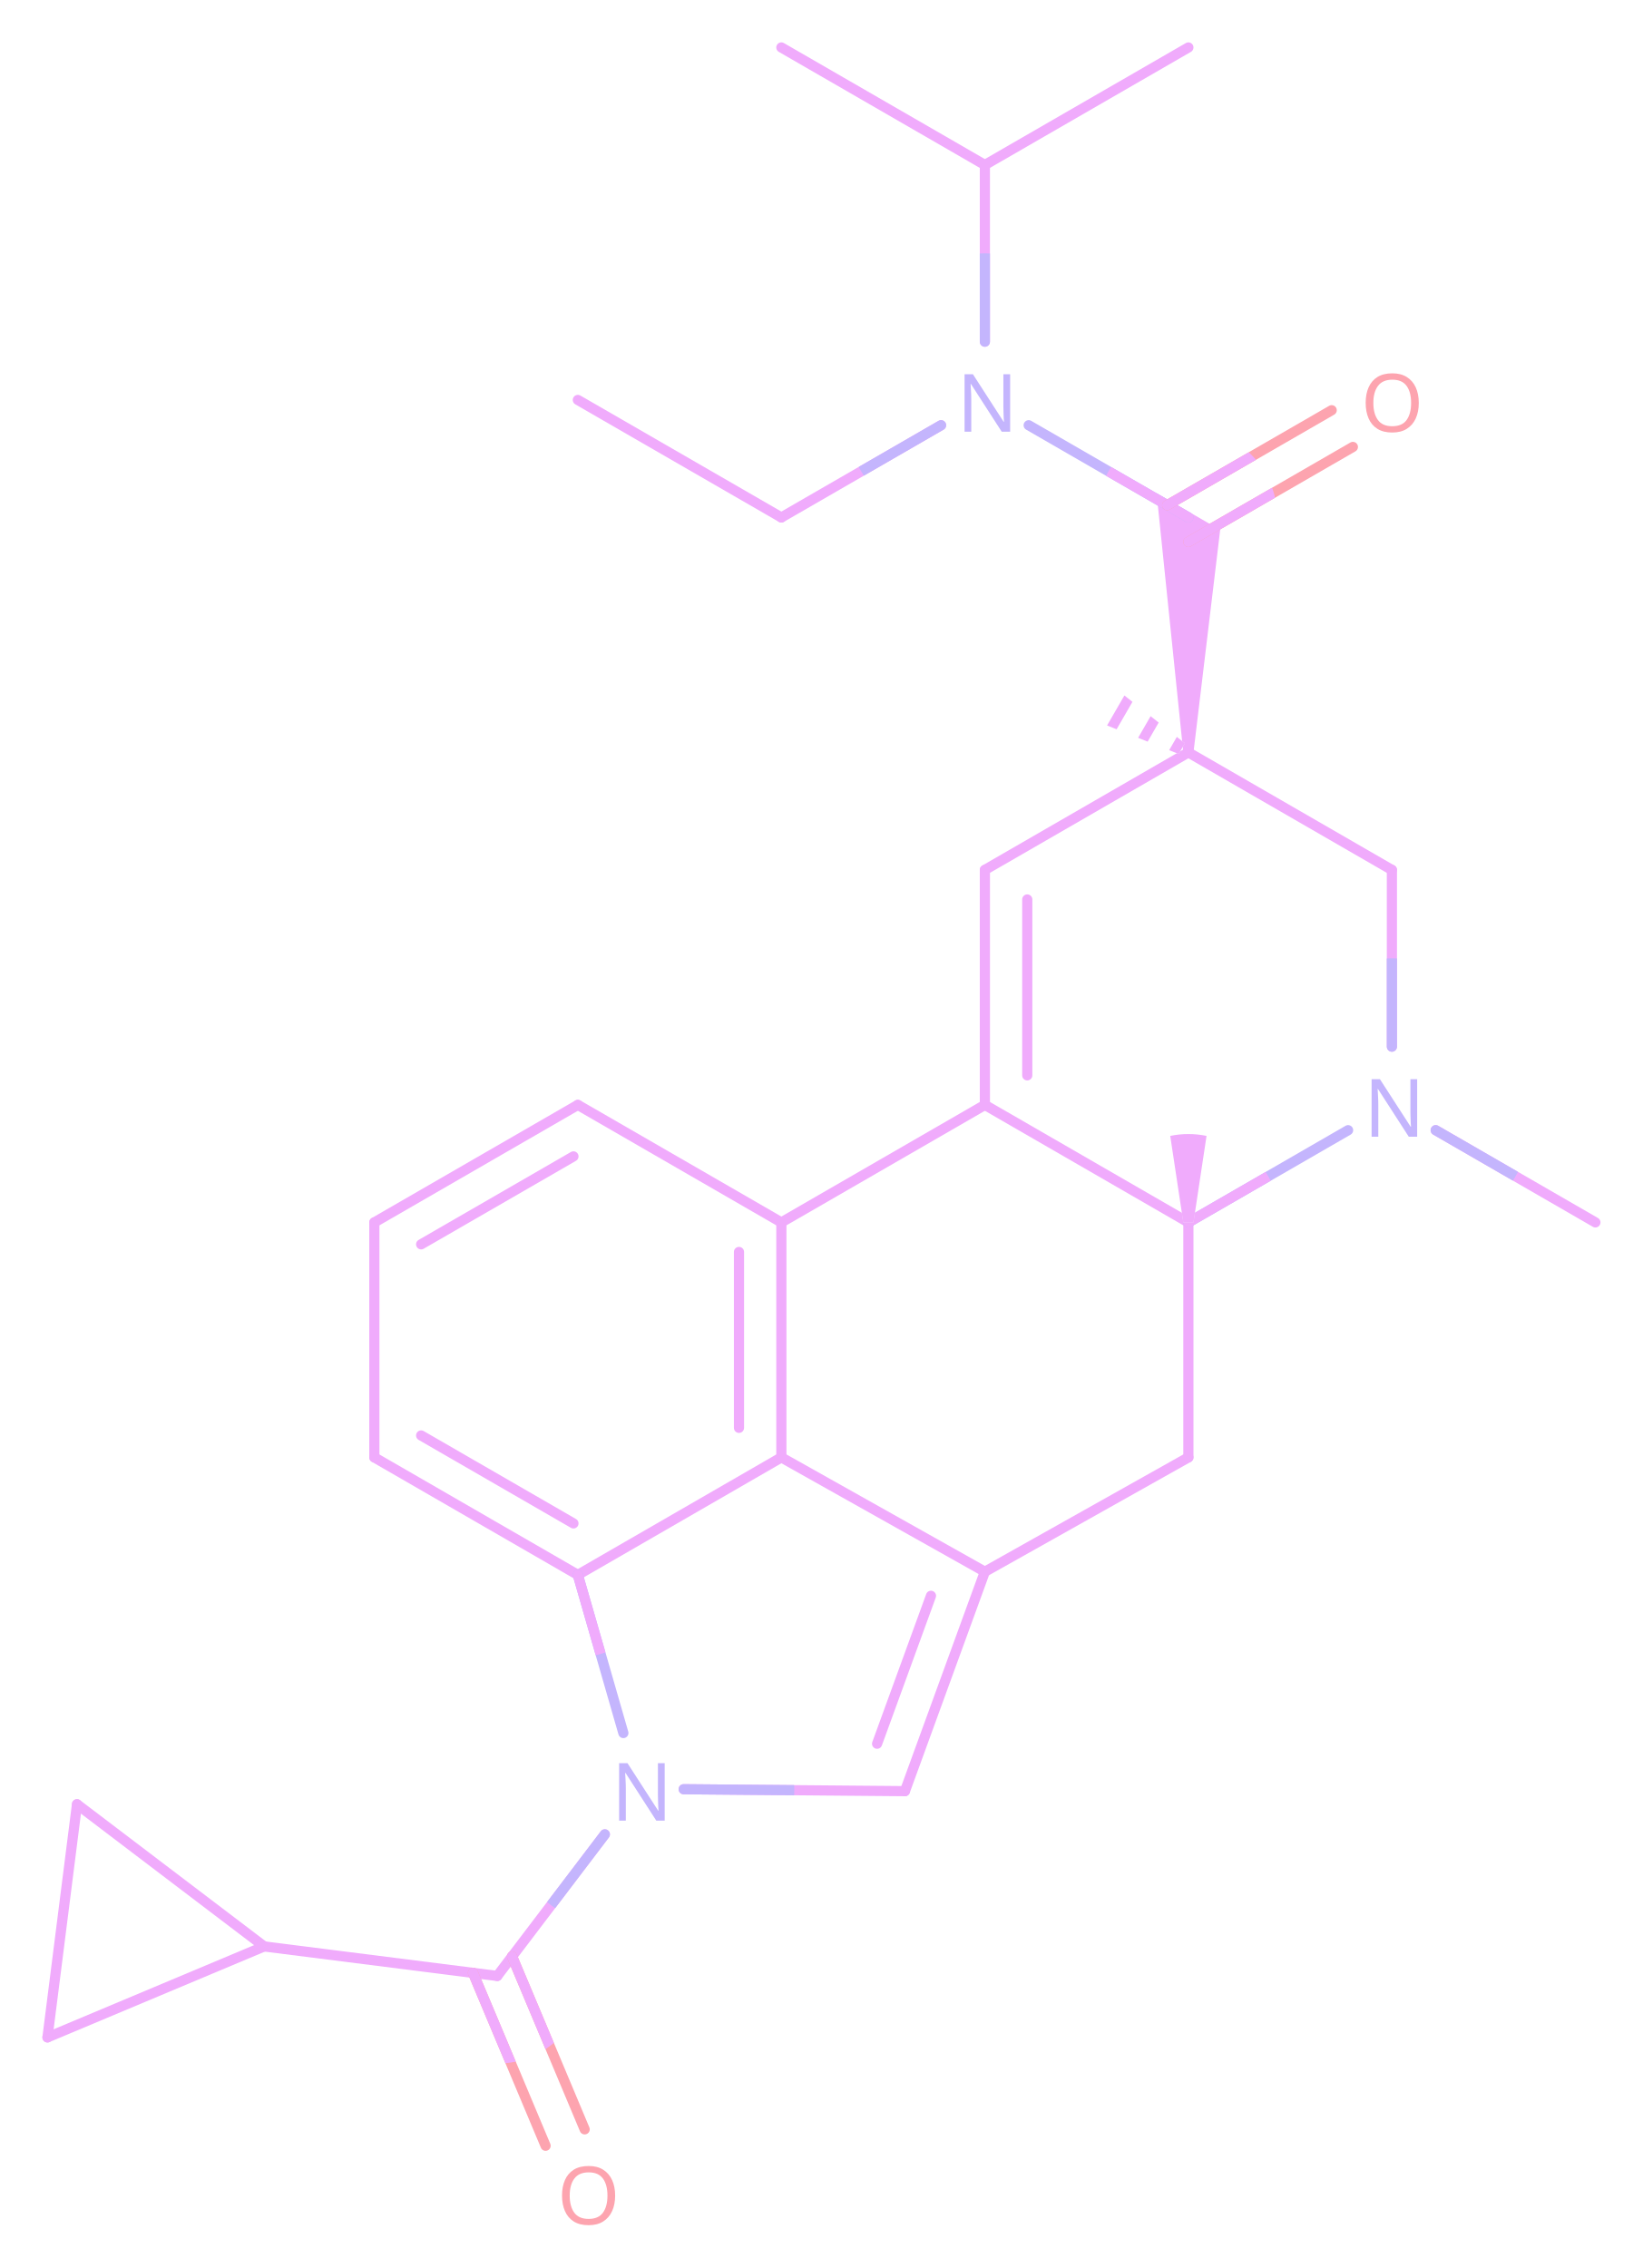
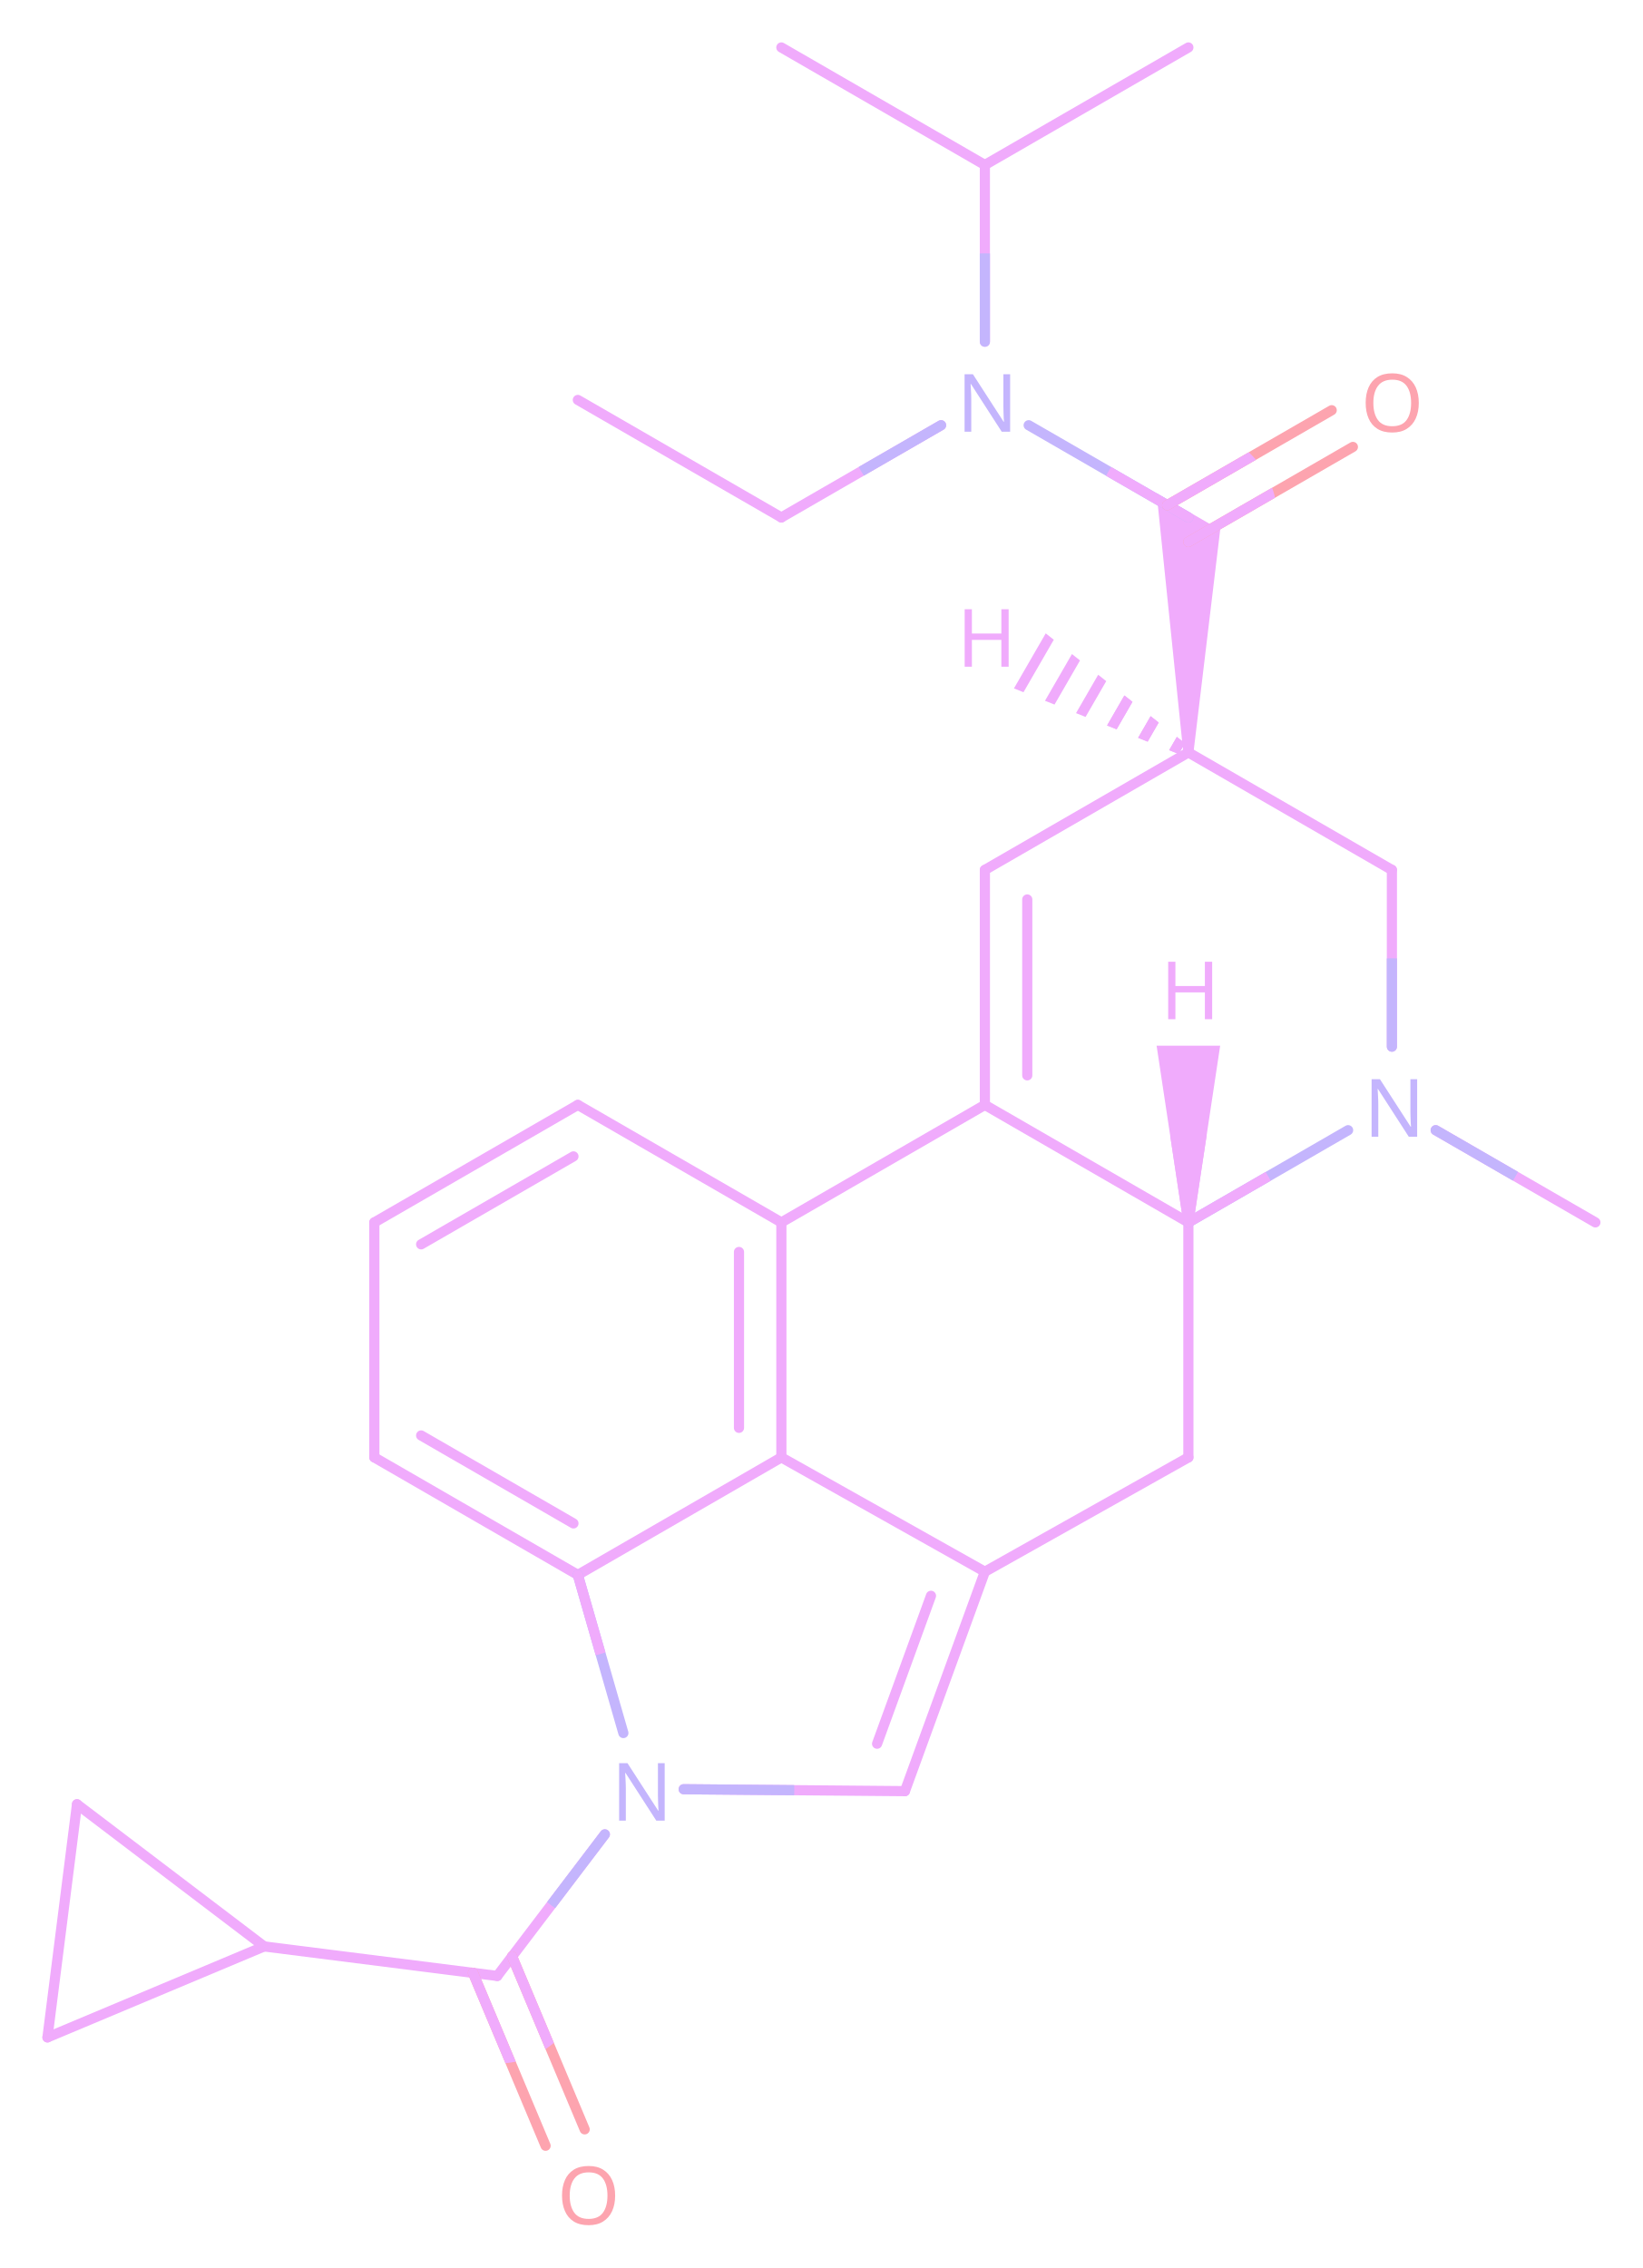
<svg xmlns="http://www.w3.org/2000/svg" fill-opacity="1" color-rendering="auto" color-interpolation="auto" text-rendering="auto" stroke-linecap="square" width="387.659" stroke-miterlimit="10" shape-rendering="auto" stroke-opacity="1" stroke-dasharray="none" font-weight="normal" stroke-width="1" height="535.186" font-family="Dialog" font-style="normal" stroke-linejoin="miter" font-size="12px" stroke-dashoffset="0" image-rendering="auto" version="1.1" id="svg267" style="fill:#f0abfc;stroke:none;">
  <defs id="genericDefs" />
  <g id="g265" transform="translate(-10.16646,-10.68992)" style="fill:#f0abfc;stroke:none">
    <defs id="1285197635343-defs1">
      <clipPath clipPathUnits="userSpaceOnUse" id="1285197635402-clipPath1">
        <path d="M 0,0 H 408 V 558 H 0 Z" id="path3" style="stroke:none" />
      </clipPath>
      <clipPath clipPathUnits="userSpaceOnUse" id="1285197635471-clipPath1">
        <path d="m 338.604,236.82 c -11.517,0 -20.853,9.336 -20.853,20.853 0,11.517 9.336,20.853 20.853,20.853 11.517,0 20.853,-9.336 20.853,-20.853 0,-11.517 -9.336,-20.853 -20.853,-20.853 z" id="path6" style="stroke:none" />
      </clipPath>
      <clipPath clipPathUnits="userSpaceOnUse" id="1285197635775-clipPath1">
        <path d="m 290.583,277.387 c -12.017,0 -21.758,9.742 -21.758,21.758 0,12.017 9.742,21.758 21.758,21.758 12.017,0 21.758,-9.741 21.758,-21.758 0,-12.017 -9.741,-21.758 -21.758,-21.758 z" id="path9" style="stroke:none" />
      </clipPath>
      <clipPath clipPathUnits="userSpaceOnUse" id="1285197635903-clipPath1">
        <path d="m 171.492,406.795 c -14.416,0 -26.103,11.687 -26.103,26.103 0,14.416 11.687,26.103 26.103,26.103 14.416,0 26.103,-11.687 26.103,-26.103 0,-14.416 -11.687,-26.103 -26.103,-26.103 z" id="path12" style="stroke:none" />
      </clipPath>
      <clipPath clipPathUnits="userSpaceOnUse" id="1285197635637-clipPath1">
        <path d="m 146.519,362.905 c -10.724,0 -19.417,8.693 -19.417,19.417 0,10.724 8.693,19.417 19.417,19.417 10.724,0 19.417,-8.693 19.417,-19.417 0,-10.724 -8.693,-19.417 -19.417,-19.417 z" id="path15" style="stroke:none" />
      </clipPath>
      <clipPath clipPathUnits="userSpaceOnUse" id="1285197635620-clipPath1">
        <path d="m 290.583,111.033 c -12.017,0 -21.758,9.741 -21.758,21.758 0,12.017 9.742,21.758 21.758,21.758 12.017,0 21.758,-9.741 21.758,-21.758 0,-12.017 -9.741,-21.758 -21.758,-21.758 z" id="path18" style="stroke:none" />
      </clipPath>
      <clipPath clipPathUnits="userSpaceOnUse" id="1285197635245-clipPath1">
        <path d="m 232.226,89.275 c -12.017,0 -21.758,9.741 -21.758,21.758 0,12.017 9.741,21.758 21.758,21.758 12.017,0 21.758,-9.742 21.758,-21.758 0,-12.017 -9.741,-21.758 -21.758,-21.758 z" id="path21" style="stroke:none" />
      </clipPath>
      <clipPath clipPathUnits="userSpaceOnUse" id="128519763593-clipPath1">
        <path d="m 290.583,111.824 c -11.58,0 -20.967,9.387 -20.967,20.968 0,11.58 9.387,20.967 20.967,20.967 11.58,0 20.968,-9.387 20.968,-20.967 0,-11.58 -9.387,-20.968 -20.968,-20.968 z" id="path24" style="stroke:none" />
      </clipPath>
      <clipPath clipPathUnits="userSpaceOnUse" id="1285197635562-clipPath1">
        <path d="m 290.583,278.293 c -11.516,0 -20.852,9.336 -20.852,20.852 0,11.516 9.336,20.852 20.852,20.852 11.516,0 20.852,-9.336 20.852,-20.852 0,-11.516 -9.336,-20.852 -20.852,-20.852 z" id="path27" style="stroke:none" />
      </clipPath>
      <clipPath clipPathUnits="userSpaceOnUse" id="128519763584-clipPath1">
        <path d="m 290.583,166.64 c -11.93,0 -21.601,9.671 -21.601,21.601 0,11.93 9.671,21.601 21.601,21.601 11.93,0 21.601,-9.671 21.601,-21.601 0,-11.93 -9.671,-21.601 -21.601,-21.601 z" id="path30" style="stroke:none" />
      </clipPath>
      <clipPath clipPathUnits="userSpaceOnUse" id="1285197635556-clipPath1">
        <path d="m 348.939,255.628 c -12.017,0 -21.758,9.742 -21.758,21.758 0,12.017 9.741,21.758 21.758,21.758 12.017,0 21.758,-9.742 21.758,-21.758 0,-12.017 -9.741,-21.758 -21.758,-21.758 z" id="path33" style="stroke:none" />
      </clipPath>
      <clipPath clipPathUnits="userSpaceOnUse" id="1285197635787-clipPath1">
        <path d="m 242.561,70.468 c -11.516,0 -20.852,9.336 -20.852,20.852 0,11.516 9.336,20.852 20.852,20.852 11.516,0 20.852,-9.336 20.852,-20.852 0,-11.516 -9.336,-20.852 -20.852,-20.852 z" id="path36" style="stroke:none" />
      </clipPath>
      <clipPath clipPathUnits="userSpaceOnUse" id="1285197635957-clipPath1">
        <path d="m 152.888,422.568 c -11.587,0 -20.98,9.393 -20.98,20.98 0,11.587 9.393,20.98 20.98,20.98 11.587,0 20.98,-9.393 20.98,-20.98 0,-11.587 -9.393,-20.98 -20.98,-20.98 z" id="path39" style="stroke:none" />
      </clipPath>
      <clipPath clipPathUnits="userSpaceOnUse" id="1285197635521-clipPath1">
        <path d="m 127.505,456.283 c -11.42,0 -20.678,9.258 -20.678,20.678 0,11.421 9.258,20.678 20.678,20.678 11.421,0 20.679,-9.258 20.679,-20.678 0,-11.42 -9.258,-20.678 -20.679,-20.678 z" id="path42" style="stroke:none" />
      </clipPath>
      <clipPath clipPathUnits="userSpaceOnUse" id="1285197635324-clipPath1">
        <path d="m -331.971,-258.919 h 408 v 558 h -408 z" id="path45" style="stroke:none" />
      </clipPath>
      <clipPath clipPathUnits="userSpaceOnUse" id="1285197635145-clipPath1">
        <path d="m -154.415,-420.307 h 408 v 558 h -408 z" id="path48" style="stroke:none" />
      </clipPath>
      <clipPath clipPathUnits="userSpaceOnUse" id="1285197635377-clipPath1">
        <path d="m -235.929,-92.566 h 408 v 558 h -408 z" id="path51" style="stroke:none" />
      </clipPath>
      <clipPath clipPathUnits="userSpaceOnUse" id="128519763523-clipPath1">
        <path d="m -331.26,-92.566 h 408 v 558 h -408 z" id="path54" style="stroke:none" />
      </clipPath>
      <clipPath clipPathUnits="userSpaceOnUse" id="1285197635708-clipPath1">
        <path d="m -283.973,-231.194 h 408 v 558 h -408 z" id="path57" style="stroke:none" />
      </clipPath>
      <clipPath clipPathUnits="userSpaceOnUse" id="1285197635634-clipPath1">
        <path d="m -235.952,-148.017 h 408 v 558 h -408 z" id="path60" style="stroke:none" />
      </clipPath>
      <clipPath clipPathUnits="userSpaceOnUse" id="1285197635986-clipPath1">
        <path d="m -141.63,-515.588 h 408 V 42.412 h -408 z" id="path63" style="stroke:none" />
      </clipPath>
    </defs>
    <g text-rendering="geometricPrecision" id="g69" style="fill:#f0abfc;stroke:none">
      <path d="m 146.08,284.608 c 0.574,-0.331 0.771,-1.065 0.439,-1.64 -0.331,-0.574 -1.065,-0.771 -1.639,-0.439 l -35.94,20.751 c -0.574,0.331 -0.771,1.065 -0.439,1.639 0.331,0.574 1.065,0.771 1.639,0.439 z m 1.039,-12.149 c 0.574,-0.331 0.771,-1.065 0.439,-1.639 -0.331,-0.574 -1.065,-0.771 -1.639,-0.439 l -48.021,27.726 c -0.574,0.331 -0.771,1.065 -0.439,1.639 0.332,0.574 1.065,0.771 1.639,0.439 z" clip-path="url(#1285197635402-clipPath1)" id="path67" style="stroke:none;" />
    </g>
    <g text-rendering="geometricPrecision" id="g73" style="fill:#f0abfc;stroke:none">
      <path d="m 99.699,299.145 v 0 55.452 c 0,0.663 -0.537,1.2 -1.2,1.2 -0.663,0 -1.2,-0.537 -1.2,-1.2 v 0 -55.452 c 0,-0.663 0.537,-1.2 1.2,-1.2 0.663,0 1.2,0.537 1.2,1.2 z" clip-path="url(#1285197635402-clipPath1)" id="path71" style="stroke:none;" />
    </g>
    <g text-rendering="geometricPrecision" id="g77" style="fill:#f0abfc;stroke:none">
      <path d="m 110.14,348.382 c -0.574,-0.331 -1.308,-0.135 -1.639,0.439 -0.331,0.574 -0.135,1.308 0.439,1.639 L 144.88,371.212 c 0.574,0.332 1.308,0.135 1.639,-0.439 0.331,-0.574 0.135,-1.308 -0.439,-1.64 z m -11.041,5.174 c -0.574,-0.331 -1.308,-0.135 -1.639,0.439 -0.331,0.574 -0.135,1.308 0.439,1.639 l 48.021,27.726 c 0.574,0.331 1.308,0.135 1.639,-0.439 0.332,-0.574 0.135,-1.308 -0.439,-1.639 z" clip-path="url(#1285197635402-clipPath1)" id="path75" style="stroke:none;" />
    </g>
    <g text-rendering="geometricPrecision" id="g81" style="fill:#f0abfc;stroke:none">
      <path d="m 145.919,381.283 v 0 l 48.021,-27.726 c 0.574,-0.331 1.308,-0.135 1.639,0.439 0.331,0.574 0.135,1.308 -0.439,1.639 v 0 l -48.021,27.726 c -0.574,0.331 -1.308,0.135 -1.639,-0.439 -0.331,-0.574 -0.135,-1.308 0.439,-1.639 z" clip-path="url(#1285197635402-clipPath1)" id="path79" style="stroke:none;" />
    </g>
    <g text-rendering="geometricPrecision" id="g85" style="fill:#f0abfc;stroke:none">
      <path d="m 183.339,347.622 c 0,0.663 0.537,1.2 1.2,1.2 0.663,0 1.2,-0.537 1.2,-1.2 v -41.502 c 0,-0.663 -0.537,-1.2 -1.2,-1.2 -0.663,0 -1.2,0.537 -1.2,1.2 z m 10.002,6.975 c 0,0.663 0.537,1.2 1.2,1.2 0.663,0 1.2,-0.537 1.2,-1.2 v -55.452 c 0,-0.663 -0.537,-1.2 -1.2,-1.2 -0.663,0 -1.2,0.537 -1.2,1.2 z" clip-path="url(#1285197635402-clipPath1)" id="path83" style="stroke:none;" />
    </g>
    <g text-rendering="geometricPrecision" id="g89" style="fill:#f0abfc;stroke:none">
      <path d="m 147.12,270.379 v 0 l 48.021,27.726 c 0.574,0.331 0.771,1.065 0.439,1.639 -0.331,0.574 -1.065,0.771 -1.639,0.439 v 0 l -48.021,-27.726 c -0.574,-0.331 -0.771,-1.065 -0.439,-1.639 0.331,-0.574 1.065,-0.771 1.639,-0.439 z" clip-path="url(#1285197635402-clipPath1)" id="path87" style="stroke:none;" />
    </g>
    <g text-rendering="geometricPrecision" id="g93" style="fill:#f0abfc;stroke:none">
      <path d="m 241.974,380.526 v 0 l 48.021,-26.976 c 0.578,-0.325 1.31,-0.119 1.634,0.459 0.325,0.578 0.119,1.31 -0.459,1.634 v 0 l -48.021,26.976 c -0.578,0.325 -1.31,0.119 -1.634,-0.459 -0.325,-0.578 -0.119,-1.31 0.459,-1.634 z" clip-path="url(#1285197635402-clipPath1)" id="path91" style="stroke:none;" />
    </g>
    <g text-rendering="geometricPrecision" id="g97" style="fill:#f0abfc;stroke:none">
      <path d="m 289.382,354.596 v 0 -55.452 c 0,-0.663 0.537,-1.2 1.2,-1.2 0.663,0 1.2,0.537 1.2,1.2 v 0 55.452 c 0,0.663 -0.537,1.2 -1.2,1.2 -0.663,0 -1.2,-0.537 -1.2,-1.2 z" clip-path="url(#1285197635402-clipPath1)" id="path95" style="stroke:none;" />
    </g>
    <g text-rendering="geometricPrecision" id="g101" style="fill:#f0abfc;stroke:none">
      <path d="m 243.162,270.379 v 0 l 48.021,27.726 c 0.574,0.331 0.771,1.065 0.439,1.639 -0.331,0.574 -1.065,0.771 -1.639,0.439 v 0 l -48.021,-27.726 c -0.574,-0.331 -0.771,-1.065 -0.439,-1.639 0.332,-0.574 1.065,-0.771 1.64,-0.439 z" clip-path="url(#1285197635402-clipPath1)" id="path99" style="stroke:none;" />
    </g>
    <g text-rendering="geometricPrecision" id="g105" style="fill:#f0abfc;stroke:none">
      <path d="m 195.128,353.55 v 0 l 48.021,26.976 c 0.578,0.325 0.783,1.056 0.459,1.634 -0.325,0.578 -1.056,0.783 -1.634,0.459 v 0 l -48.021,-26.976 c -0.578,-0.325 -0.783,-1.056 -0.459,-1.634 0.325,-0.578 1.056,-0.783 1.634,-0.459 z" clip-path="url(#1285197635402-clipPath1)" id="path103" style="stroke:none;" />
    </g>
    <g text-rendering="geometricPrecision" id="g109" style="fill:#f0abfc;stroke:none">
      <path d="m 243.162,272.458 v 0 l -48.021,27.726 c -0.574,0.331 -1.308,0.135 -1.639,-0.439 -0.332,-0.574 -0.135,-1.308 0.439,-1.639 v 0 l 48.021,-27.726 c 0.574,-0.331 1.308,-0.135 1.64,0.439 0.331,0.574 0.135,1.308 -0.439,1.639 z" clip-path="url(#1285197635402-clipPath1)" id="path107" style="stroke:none;" />
    </g>
    <g text-rendering="geometricPrecision" id="g113" style="fill:#f0abfc;stroke:none">
      <path d="m 291.183,189.281 v 0 l -48.021,27.726 c -0.574,0.332 -1.308,0.135 -1.64,-0.439 -0.331,-0.574 -0.135,-1.308 0.439,-1.64 v 0 l 48.021,-27.726 c 0.574,-0.331 1.308,-0.135 1.639,0.439 0.332,0.574 0.135,1.308 -0.439,1.639 z" clip-path="url(#1285197635402-clipPath1)" id="path111" style="stroke:none;" />
    </g>
    <g text-rendering="geometricPrecision" id="g119" style="fill:#f0abfc;stroke:none">
      <path d="m 337.404,257.673 v 0 -41.706 c 0,-0.663 0.537,-1.2 1.2,-1.2 0.663,0 1.2,0.537 1.2,1.2 v 0 41.706 c 0,0.663 -0.537,1.2 -1.2,1.2 -0.663,0 -1.2,-0.537 -1.2,-1.2 z" clip-path="url(#1285197635402-clipPath1)" id="path115" style="stroke:none;" />
      <path d="m 337.404,257.673 v 0 -41.706 c 0,-0.663 0.537,-1.2 1.2,-1.2 0.663,0 1.2,0.537 1.2,1.2 v 0 41.706 c 0,0.663 -0.537,1.2 -1.2,1.2 -0.663,0 -1.2,-0.537 -1.2,-1.2 z" clip-path="url(#1285197635471-clipPath1)" id="path117" style="fill:#c4b5fd;stroke:none;" />
    </g>
    <g text-rendering="geometricPrecision" id="g123" style="fill:#f0abfc;stroke:none">
      <path d="m 291.183,187.202 v 0 l 48.021,27.726 c 0.574,0.332 0.771,1.065 0.439,1.64 -0.331,0.574 -1.065,0.771 -1.639,0.439 v 0 l -48.021,-27.726 c -0.574,-0.331 -0.771,-1.065 -0.439,-1.639 0.332,-0.574 1.065,-0.771 1.64,-0.439 z" clip-path="url(#1285197635402-clipPath1)" id="path121" style="stroke:none;" />
    </g>
    <g text-rendering="geometricPrecision" id="g127" style="fill:#f0abfc;stroke:none">
      <path d="m 253.764,222.942 c 0,-0.663 -0.537,-1.2 -1.2,-1.2 -0.663,0 -1.2,0.537 -1.2,1.2 v 41.502 c 0,0.663 0.537,1.2 1.2,1.2 0.663,0 1.2,-0.537 1.2,-1.2 z m -10.002,-6.975 c 0,-0.663 -0.537,-1.2 -1.2,-1.2 -0.663,0 -1.2,0.537 -1.2,1.2 v 55.452 c 0,0.663 0.537,1.2 1.2,1.2 0.663,0 1.2,-0.537 1.2,-1.2 z" clip-path="url(#1285197635402-clipPath1)" id="path125" style="stroke:none;" />
    </g>
    <g text-rendering="geometricPrecision" id="g133" style="fill:#c4b5fd;stroke:none;">
      <path d="m 289.983,298.105 v 0 l 37.686,-21.759 c 0.574,-0.331 1.308,-0.135 1.64,0.439 0.331,0.574 0.135,1.308 -0.439,1.64 v 0 l -37.686,21.759 c -0.574,0.331 -1.308,0.135 -1.64,-0.439 -0.331,-0.574 -0.135,-1.308 0.439,-1.639 z" clip-path="url(#1285197635402-clipPath1)" id="path129" style="stroke:none;" />
      <path d="m 289.983,298.105 v 0 l 37.686,-21.759 c 0.574,-0.331 1.308,-0.135 1.64,0.439 0.331,0.574 0.135,1.308 -0.439,1.64 v 0 l -37.686,21.759 c -0.574,0.331 -1.308,0.135 -1.64,-0.439 -0.331,-0.574 -0.135,-1.308 0.439,-1.639 z" clip-path="url(#1285197635775-clipPath1)" id="path131" style="fill:#f0abfc;stroke:none;" />
    </g>
    <g text-rendering="geometricPrecision" id="g139" style="fill:#f0abfc;stroke:none">
      <path d="m 171.502,431.698 v 0 l 52.204,0.455 c 0.663,0.006 1.196,0.548 1.19,1.211 -0.006,0.663 -0.548,1.195 -1.211,1.19 v 0 l -52.204,-0.455 c -0.663,-0.006 -1.196,-0.548 -1.19,-1.211 0.006,-0.663 0.548,-1.196 1.211,-1.19 z" clip-path="url(#1285197635402-clipPath1)" id="path135" style="stroke:none;" />
      <path d="m 171.502,431.698 v 0 l 52.204,0.455 c 0.663,0.006 1.196,0.548 1.19,1.211 -0.006,0.663 -0.548,1.195 -1.211,1.19 v 0 l -52.204,-0.455 c -0.663,-0.006 -1.196,-0.548 -1.19,-1.211 0.006,-0.663 0.548,-1.196 1.211,-1.19 z" clip-path="url(#1285197635903-clipPath1)" id="path137" style="fill:#c4b5fd;stroke:none;" />
    </g>
    <g text-rendering="geometricPrecision" id="g145" style="fill:#c4b5fd;stroke:none;">
      <path d="m 147.673,381.99 v 0 l 10.739,37.319 c 0.183,0.637 -0.184,1.302 -0.822,1.485 -0.637,0.183 -1.302,-0.184 -1.485,-0.822 v 0 l -10.739,-37.319 c -0.183,-0.637 0.184,-1.302 0.822,-1.485 0.637,-0.183 1.302,0.184 1.485,0.822 z" clip-path="url(#1285197635402-clipPath1)" id="path141" style="stroke:none;" />
      <path d="m 147.673,381.99 v 0 l 10.739,37.319 c 0.183,0.637 -0.184,1.302 -0.822,1.485 -0.637,0.183 -1.302,-0.184 -1.485,-0.822 v 0 l -10.739,-37.319 c -0.183,-0.637 0.184,-1.302 0.822,-1.485 0.637,-0.183 1.302,0.184 1.485,0.822 z" clip-path="url(#1285197635637-clipPath1)" id="path143" style="fill:#f0abfc;stroke:none;" />
    </g>
    <g text-rendering="geometricPrecision" id="g149" style="fill:#f0abfc;stroke:none">
      <path d="m 216,421.751 c -0.227,0.623 0.094,1.312 0.717,1.539 0.623,0.227 1.312,-0.094 1.539,-0.717 l 12.717,-34.903 c 0.227,-0.623 -0.094,-1.312 -0.717,-1.539 -0.623,-0.227 -1.312,0.094 -1.538,0.717 z m 6.568,11.191 c -0.227,0.623 0.094,1.312 0.717,1.538 0.623,0.227 1.312,-0.094 1.538,-0.717 l 18.866,-51.781 c 0.227,-0.623 -0.094,-1.312 -0.717,-1.538 -0.623,-0.227 -1.312,0.094 -1.538,0.717 z" clip-path="url(#1285197635402-clipPath1)" id="path147" style="stroke:none;" />
    </g>
    <g text-rendering="geometricPrecision" id="g153" style="fill:#f0abfc;stroke:none">
      <path d="m 290.583,188.241 h 1.2 l 6.301,-52.505 -7.501,-4.331 -7.501,-4.331 6.301,61.167 z" clip-path="url(#1285197635402-clipPath1)" id="path151" style="stroke:none;" />
    </g>
    <g text-rendering="geometricPrecision" id="g159" style="fill:#c4b5fd;stroke:none;">
      <path d="m 289.983,133.831 v 0 l -37.686,-21.758 c -0.574,-0.331 -0.771,-1.065 -0.439,-1.639 0.331,-0.574 1.065,-0.771 1.639,-0.439 v 0 l 37.686,21.758 c 0.574,0.332 0.771,1.065 0.439,1.64 -0.332,0.574 -1.065,0.771 -1.64,0.439 z" clip-path="url(#1285197635402-clipPath1)" id="path155" style="stroke:none;" />
      <path d="m 289.983,133.831 v 0 l -37.686,-21.758 c -0.574,-0.331 -0.771,-1.065 -0.439,-1.639 0.331,-0.574 1.065,-0.771 1.639,-0.439 v 0 l 37.686,21.758 c 0.574,0.332 0.771,1.065 0.439,1.64 -0.332,0.574 -1.065,0.771 -1.64,0.439 z" clip-path="url(#1285197635620-clipPath1)" id="path157" style="fill:#f0abfc;stroke:none;" />
    </g>
    <g text-rendering="geometricPrecision" id="g165" style="fill:#f0abfc;stroke:none">
      <path d="m 232.826,112.072 v 0 L 195.14,133.831 c -0.574,0.331 -1.308,0.135 -1.639,-0.439 -0.332,-0.574 -0.135,-1.308 0.439,-1.64 v 0 l 37.686,-21.758 c 0.574,-0.332 1.308,-0.135 1.639,0.439 0.331,0.574 0.135,1.308 -0.439,1.639 z" clip-path="url(#1285197635402-clipPath1)" id="path161" style="stroke:none;" />
      <path d="m 232.826,112.072 v 0 L 195.14,133.831 c -0.574,0.331 -1.308,0.135 -1.639,-0.439 -0.332,-0.574 -0.135,-1.308 0.439,-1.64 v 0 l 37.686,-21.758 c 0.574,-0.332 1.308,-0.135 1.639,0.439 0.331,0.574 0.135,1.308 -0.439,1.639 z" clip-path="url(#1285197635245-clipPath1)" id="path163" style="fill:#c4b5fd;stroke:none;" />
    </g>
    <g text-rendering="geometricPrecision" id="g171" style="fill:#fda4af;stroke:none;">
      <path d="m 284.982,128.864 c -0.574,0.331 -0.771,1.065 -0.439,1.639 0.331,0.574 1.065,0.771 1.639,0.439 l 38.817,-22.411 c 0.574,-0.332 0.771,-1.065 0.439,-1.64 -0.331,-0.574 -1.065,-0.771 -1.639,-0.439 z m 5.001,8.662 c -0.574,0.332 -0.771,1.065 -0.439,1.639 0.332,0.574 1.065,0.771 1.639,0.439 l 38.817,-22.411 c 0.574,-0.331 0.771,-1.065 0.439,-1.639 -0.332,-0.574 -1.065,-0.771 -1.64,-0.439 z" clip-path="url(#1285197635402-clipPath1)" id="path167" style="stroke:none;" />
      <path d="m 284.982,128.864 c -0.574,0.331 -0.771,1.065 -0.439,1.639 0.331,0.574 1.065,0.771 1.639,0.439 l 38.817,-22.411 c 0.574,-0.332 0.771,-1.065 0.439,-1.64 -0.331,-0.574 -1.065,-0.771 -1.639,-0.439 z m 5.001,8.662 c -0.574,0.332 -0.771,1.065 -0.439,1.639 0.332,0.574 1.065,0.771 1.639,0.439 l 38.817,-22.411 c 0.574,-0.331 0.771,-1.065 0.439,-1.639 -0.332,-0.574 -1.065,-0.771 -1.64,-0.439 z" clip-path="url(#128519763593-clipPath1)" id="path169" style="fill:#f0abfc;stroke:none;" />
    </g>
-     <g text-rendering="geometricPrecision" id="g177" style="fill:#ffffff99;stroke:none;">
+     <g text-rendering="geometricPrecision" id="g177" style="fill:#f0abfc;stroke:none;">
      <path d="m 290.583,299.145 h 1.2 l 6.301,-41.704 h -7.501 -7.501 l 6.301,41.704 z" clip-path="url(#1285197635402-clipPath1)" id="path173" style="stroke:none;" />
      <path d="m 290.583,299.145 h 1.2 l 6.301,-41.704 h -7.501 -7.501 l 6.301,41.704 z" clip-path="url(#1285197635562-clipPath1)" id="path175" style="fill:#f0abfc;stroke:none;" />
    </g>
-     <g text-rendering="geometricPrecision" id="g183" style="fill:#ffffff99;stroke:none;">
+     <g text-rendering="geometricPrecision" id="g183" style="fill:#f0abfc;stroke:none;">
      <path d="m 286.044,187.713 2.254,0.897 1.462,-2.532 v 0 l -1.904,-1.503 v 0 z m -7.325,-2.915 2.254,0.897 2.6,-4.503 v 0 l -1.904,-1.503 v 0 z m -7.325,-2.915 2.254,0.897 3.738,-6.474 v 0 l -1.904,-1.503 z m -7.325,-2.915 2.254,0.897 v 0 l 4.875,-8.445 v 0 l -1.904,-1.503 v 0 z m -7.325,-2.915 2.254,0.897 v 0 l 6.013,-10.416 v 0 l -1.904,-1.503 z m -7.325,-2.915 2.254,0.897 7.151,-12.386 v 0 l -1.904,-1.503 -3.751,6.496 z" clip-path="url(#1285197635402-clipPath1)" id="path179" style="stroke:none;" />
      <path d="m 286.044,187.713 2.254,0.897 1.462,-2.532 v 0 l -1.904,-1.503 v 0 z m -7.325,-2.915 2.254,0.897 2.6,-4.503 v 0 l -1.904,-1.503 v 0 z m -7.325,-2.915 2.254,0.897 3.738,-6.474 v 0 l -1.904,-1.503 z m -7.325,-2.915 2.254,0.897 v 0 l 4.875,-8.445 v 0 l -1.904,-1.503 v 0 z m -7.325,-2.915 2.254,0.897 v 0 l 6.013,-10.416 v 0 l -1.904,-1.503 z m -7.325,-2.915 2.254,0.897 7.151,-12.386 v 0 l -1.904,-1.503 -3.751,6.496 z" clip-path="url(#128519763584-clipPath1)" id="path181" style="fill:#f0abfc;stroke:none;" />
    </g>
    <g text-rendering="geometricPrecision" id="g189" style="fill:#f0abfc;stroke:none">
      <path d="m 349.539,276.346 v 0 l 37.686,21.758 c 0.574,0.331 0.771,1.065 0.439,1.639 -0.331,0.574 -1.065,0.771 -1.639,0.439 v 0 l -37.686,-21.758 c -0.574,-0.332 -0.771,-1.065 -0.439,-1.64 0.331,-0.574 1.065,-0.771 1.639,-0.439 z" clip-path="url(#1285197635402-clipPath1)" id="path185" style="stroke:none;" />
      <path d="m 349.539,276.346 v 0 l 37.686,21.758 c 0.574,0.331 0.771,1.065 0.439,1.639 -0.331,0.574 -1.065,0.771 -1.639,0.439 v 0 l -37.686,-21.758 c -0.574,-0.332 -0.771,-1.065 -0.439,-1.64 0.331,-0.574 1.065,-0.771 1.639,-0.439 z" clip-path="url(#1285197635556-clipPath1)" id="path187" style="fill:#c4b5fd;stroke:none;" />
    </g>
    <g text-rendering="geometricPrecision" id="g195" style="fill:#f0abfc;stroke:none">
      <path d="m 241.361,91.32 v 0 -41.704 c 0,-0.663 0.537,-1.2 1.2,-1.2 0.663,0 1.2,0.537 1.2,1.2 v 0 41.704 c 0,0.663 -0.537,1.2 -1.2,1.2 -0.663,0 -1.2,-0.537 -1.2,-1.2 z" clip-path="url(#1285197635402-clipPath1)" id="path191" style="stroke:none;" />
      <path d="m 241.361,91.32 v 0 -41.704 c 0,-0.663 0.537,-1.2 1.2,-1.2 0.663,0 1.2,0.537 1.2,1.2 v 0 41.704 c 0,0.663 -0.537,1.2 -1.2,1.2 -0.663,0 -1.2,-0.537 -1.2,-1.2 z" clip-path="url(#1285197635787-clipPath1)" id="path193" style="fill:#c4b5fd;stroke:none;" />
    </g>
    <g text-rendering="geometricPrecision" id="g201" style="fill:#f0abfc;stroke:none">
      <path d="m 153.844,444.275 v 0 l -25.383,33.413 c -0.401,0.528 -1.154,0.631 -1.682,0.23 -0.528,-0.401 -0.631,-1.154 -0.23,-1.682 v 0 l 25.383,-33.413 c 0.401,-0.528 1.154,-0.631 1.682,-0.23 0.528,0.401 0.631,1.154 0.23,1.682 z" clip-path="url(#1285197635402-clipPath1)" id="path197" style="stroke:none;" />
      <path d="m 153.844,444.275 v 0 l -25.383,33.413 c -0.401,0.528 -1.154,0.631 -1.682,0.23 -0.528,-0.401 -0.631,-1.154 -0.23,-1.682 v 0 l 25.383,-33.413 c 0.401,-0.528 1.154,-0.631 1.682,-0.23 0.528,0.401 0.631,1.154 0.23,1.682 z" clip-path="url(#1285197635957-clipPath1)" id="path199" style="fill:#c4b5fd;stroke:none;" />
    </g>
    <g text-rendering="geometricPrecision" id="g205" style="fill:#f0abfc;stroke:none">
      <path d="m 127.355,478.153 v 0 L 72.344,471.181 c -0.658,-0.083 -1.123,-0.684 -1.04,-1.342 0.083,-0.658 0.684,-1.123 1.342,-1.04 v 0 l 55.01,6.971 c 0.658,0.083 1.123,0.684 1.04,1.342 -0.083,0.658 -0.684,1.123 -1.341,1.04 z" clip-path="url(#1285197635402-clipPath1)" id="path203" style="stroke:none;" />
    </g>
    <g text-rendering="geometricPrecision" id="g211" style="fill:#fda4af;stroke:none;">
      <path d="m 132.105,471.899 c -0.257,-0.611 -0.96,-0.899 -1.571,-0.642 -0.611,0.257 -0.899,0.96 -0.642,1.571 l 17.13,40.794 c 0.257,0.611 0.96,0.898 1.571,0.642 0.611,-0.257 0.899,-0.96 0.642,-1.571 z m -9.222,3.872 c -0.257,-0.611 -0.96,-0.899 -1.571,-0.642 -0.611,0.257 -0.899,0.96 -0.642,1.571 l 17.13,40.794 c 0.257,0.611 0.96,0.899 1.571,0.642 0.611,-0.257 0.899,-0.96 0.642,-1.571 z" clip-path="url(#1285197635402-clipPath1)" id="path207" style="stroke:none;" />
      <path d="m 132.105,471.899 c -0.257,-0.611 -0.96,-0.899 -1.571,-0.642 -0.611,0.257 -0.899,0.96 -0.642,1.571 l 17.13,40.794 c 0.257,0.611 0.96,0.898 1.571,0.642 0.611,-0.257 0.899,-0.96 0.642,-1.571 z m -9.222,3.872 c -0.257,-0.611 -0.96,-0.899 -1.571,-0.642 -0.611,0.257 -0.899,0.96 -0.642,1.571 l 17.13,40.794 c 0.257,0.611 0.96,0.899 1.571,0.642 0.611,-0.257 0.899,-0.96 0.642,-1.571 z" clip-path="url(#1285197635521-clipPath1)" id="path209" style="fill:#f0abfc;stroke:none;" />
    </g>
    <g text-rendering="geometricPrecision" id="g215" style="fill:#f0abfc;stroke:none">
      <path d="m 29.529,436.599 v 0 l -6.971,55.01 c -0.083,0.658 -0.684,1.123 -1.342,1.04 -0.658,-0.083 -1.123,-0.684 -1.04,-1.341 v 0 l 6.971,-55.011 c 0.083,-0.657 0.684,-1.123 1.342,-1.04 0.658,0.083 1.123,0.684 1.04,1.341 z" clip-path="url(#1285197635402-clipPath1)" id="path213" style="stroke:none;" />
    </g>
    <g text-rendering="geometricPrecision" id="g219" style="fill:#f0abfc;stroke:none">
      <path d="m 71.769,470.947 v 0 L 27.612,437.404 c -0.528,-0.401 -0.631,-1.154 -0.23,-1.682 0.401,-0.528 1.154,-0.631 1.682,-0.23 v 0 l 44.157,33.543 c 0.528,0.401 0.631,1.154 0.23,1.682 -0.401,0.528 -1.154,0.631 -1.682,0.23 z" clip-path="url(#1285197635402-clipPath1)" id="path217" style="stroke:none;" />
    </g>
    <g text-rendering="geometricPrecision" id="g223" style="fill:#f0abfc;stroke:none">
      <path d="m 20.902,490.352 v 0 l 51.128,-21.468 c 0.611,-0.257 1.315,0.031 1.571,0.642 0.257,0.611 -0.031,1.315 -0.642,1.571 v 0 l -51.128,21.468 c -0.611,0.257 -1.315,-0.031 -1.571,-0.642 -0.257,-0.611 0.031,-1.315 0.642,-1.571 z" clip-path="url(#1285197635402-clipPath1)" id="path221" style="stroke:none;" />
    </g>
    <g text-rendering="geometricPrecision" id="g227" style="fill:#f0abfc;stroke:none">
      <path d="m 241.961,50.655 v 0 L 193.94,22.93 c -0.574,-0.331 -0.771,-1.065 -0.439,-1.639 0.331,-0.574 1.065,-0.771 1.639,-0.439 v 0 l 48.021,27.725 c 0.574,0.331 0.771,1.065 0.439,1.639 -0.331,0.574 -1.065,0.771 -1.639,0.439 z" clip-path="url(#1285197635402-clipPath1)" id="path225" style="stroke:none;" />
    </g>
    <g text-rendering="geometricPrecision" id="g231" style="fill:#f0abfc;stroke:none">
      <path d="m 241.961,48.576 v 0 l 48.021,-27.725 c 0.574,-0.331 1.308,-0.135 1.64,0.439 0.331,0.574 0.135,1.308 -0.439,1.639 v 0 l -48.021,27.725 c -0.574,0.332 -1.308,0.135 -1.639,-0.439 -0.331,-0.574 -0.135,-1.308 0.439,-1.639 z" clip-path="url(#1285197635402-clipPath1)" id="path229" style="stroke:none;" />
    </g>
    <g text-rendering="geometricPrecision" id="g235" style="fill:#f0abfc;stroke:none">
      <path d="m 193.94,133.831 v 0 l -48.022,-27.725 c -0.574,-0.331 -0.771,-1.065 -0.439,-1.639 0.332,-0.574 1.065,-0.771 1.64,-0.439 v 0 l 48.021,27.725 c 0.574,0.332 0.771,1.065 0.439,1.64 -0.331,0.574 -1.065,0.771 -1.639,0.439 z" clip-path="url(#1285197635402-clipPath1)" id="path233" style="stroke:none;" />
    </g>
    <g text-rendering="geometricPrecision" font-size="19px" font-family="sans-serif" transform="translate(331.971,258.9188)" id="g239" style="fill:#c4b5fd;stroke:none;">
      <text x="0" xml:space="preserve" y="20" clip-path="url(#1285197635324-clipPath1)" id="text237" style="stroke:none;">N</text>
    </g>
    <g text-rendering="geometricPrecision" font-size="19px" font-family="sans-serif" transform="translate(154.415,420.3071)" id="g243" style="fill:#c4b5fd;stroke:none;">
      <text x="0" xml:space="preserve" y="20" clip-path="url(#1285197635145-clipPath1)" id="text241" style="stroke:none;">N</text>
    </g>
    <g text-rendering="geometricPrecision" font-size="19px" font-family="sans-serif" transform="translate(235.9285,92.5659)" id="g247" style="fill:#c4b5fd;stroke:none;">
      <text x="0" xml:space="preserve" y="20" clip-path="url(#1285197635377-clipPath1)" id="text245" style="stroke:none;">N</text>
    </g>
    <g text-rendering="geometricPrecision" font-size="19px" font-family="sans-serif" transform="translate(331.2604,92.5659)" id="g251" style="fill:#fda4af;stroke:none;">
      <text x="0" xml:space="preserve" y="20" clip-path="url(#128519763523-clipPath1)" id="text249" style="stroke:none;">O</text>
    </g>
-     <g text-rendering="geometricPrecision" font-size="19px" font-family="sans-serif" transform="translate(283.9734,231.1942)" id="g255" style="fill:#ffffff99;stroke:none;">
+     <g text-rendering="geometricPrecision" font-size="19px" font-family="sans-serif" transform="translate(283.9734,231.1942)" id="g255" style="fill:#f0abfc;stroke:none;">
      <text x="0" xml:space="preserve" y="20" clip-path="url(#1285197635708-clipPath1)" id="text253" style="stroke:none;">H</text>
    </g>
-     <g text-rendering="geometricPrecision" font-size="19px" font-family="sans-serif" transform="translate(235.9518,148.0166)" id="g259" style="fill:#ffffff99;stroke:none;">
+     <g text-rendering="geometricPrecision" font-size="19px" font-family="sans-serif" transform="translate(235.9518,148.0166)" id="g259" style="fill:#f0abfc;stroke:none;">
      <text x="0" xml:space="preserve" y="20" clip-path="url(#1285197635634-clipPath1)" id="text257" style="stroke:none;">H</text>
    </g>
    <g text-rendering="geometricPrecision" font-size="19px" font-family="sans-serif" transform="translate(141.6296,515.5879)" id="g263" style="fill:#fda4af;stroke:none;">
      <text x="0" xml:space="preserve" y="20" clip-path="url(#1285197635986-clipPath1)" id="text261" style="stroke:none;">O</text>
    </g>
  </g>
</svg>
